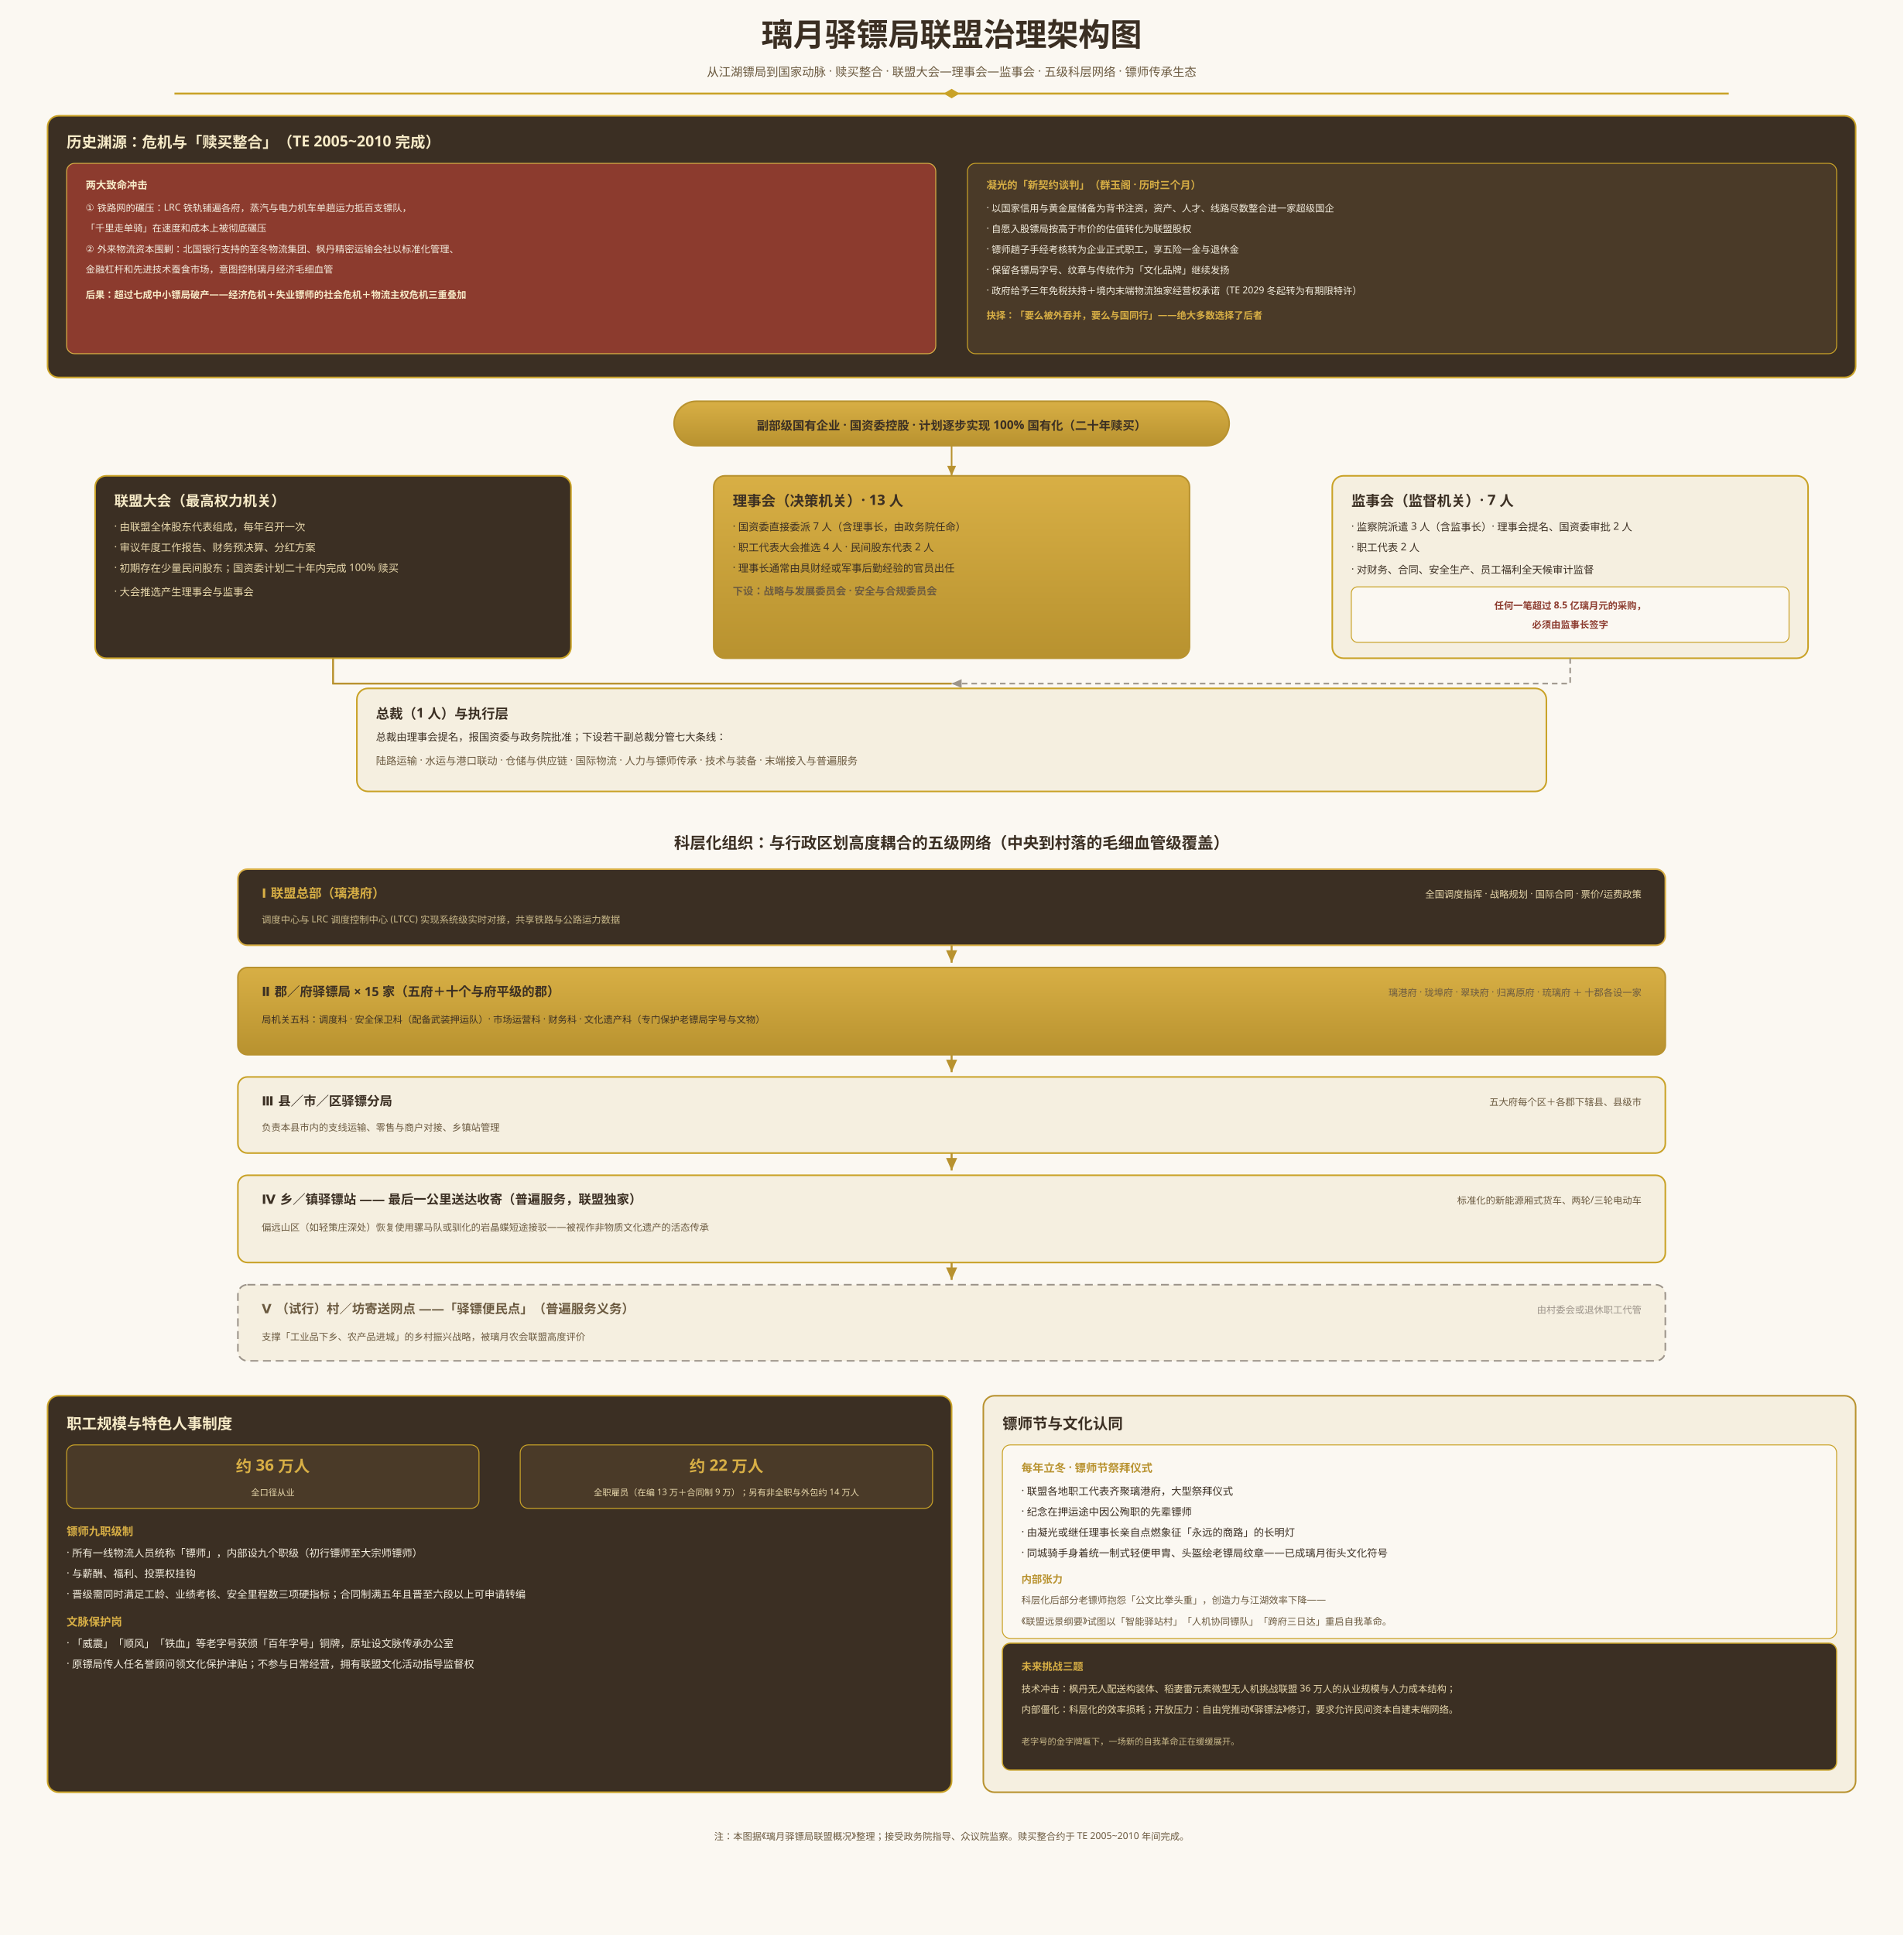
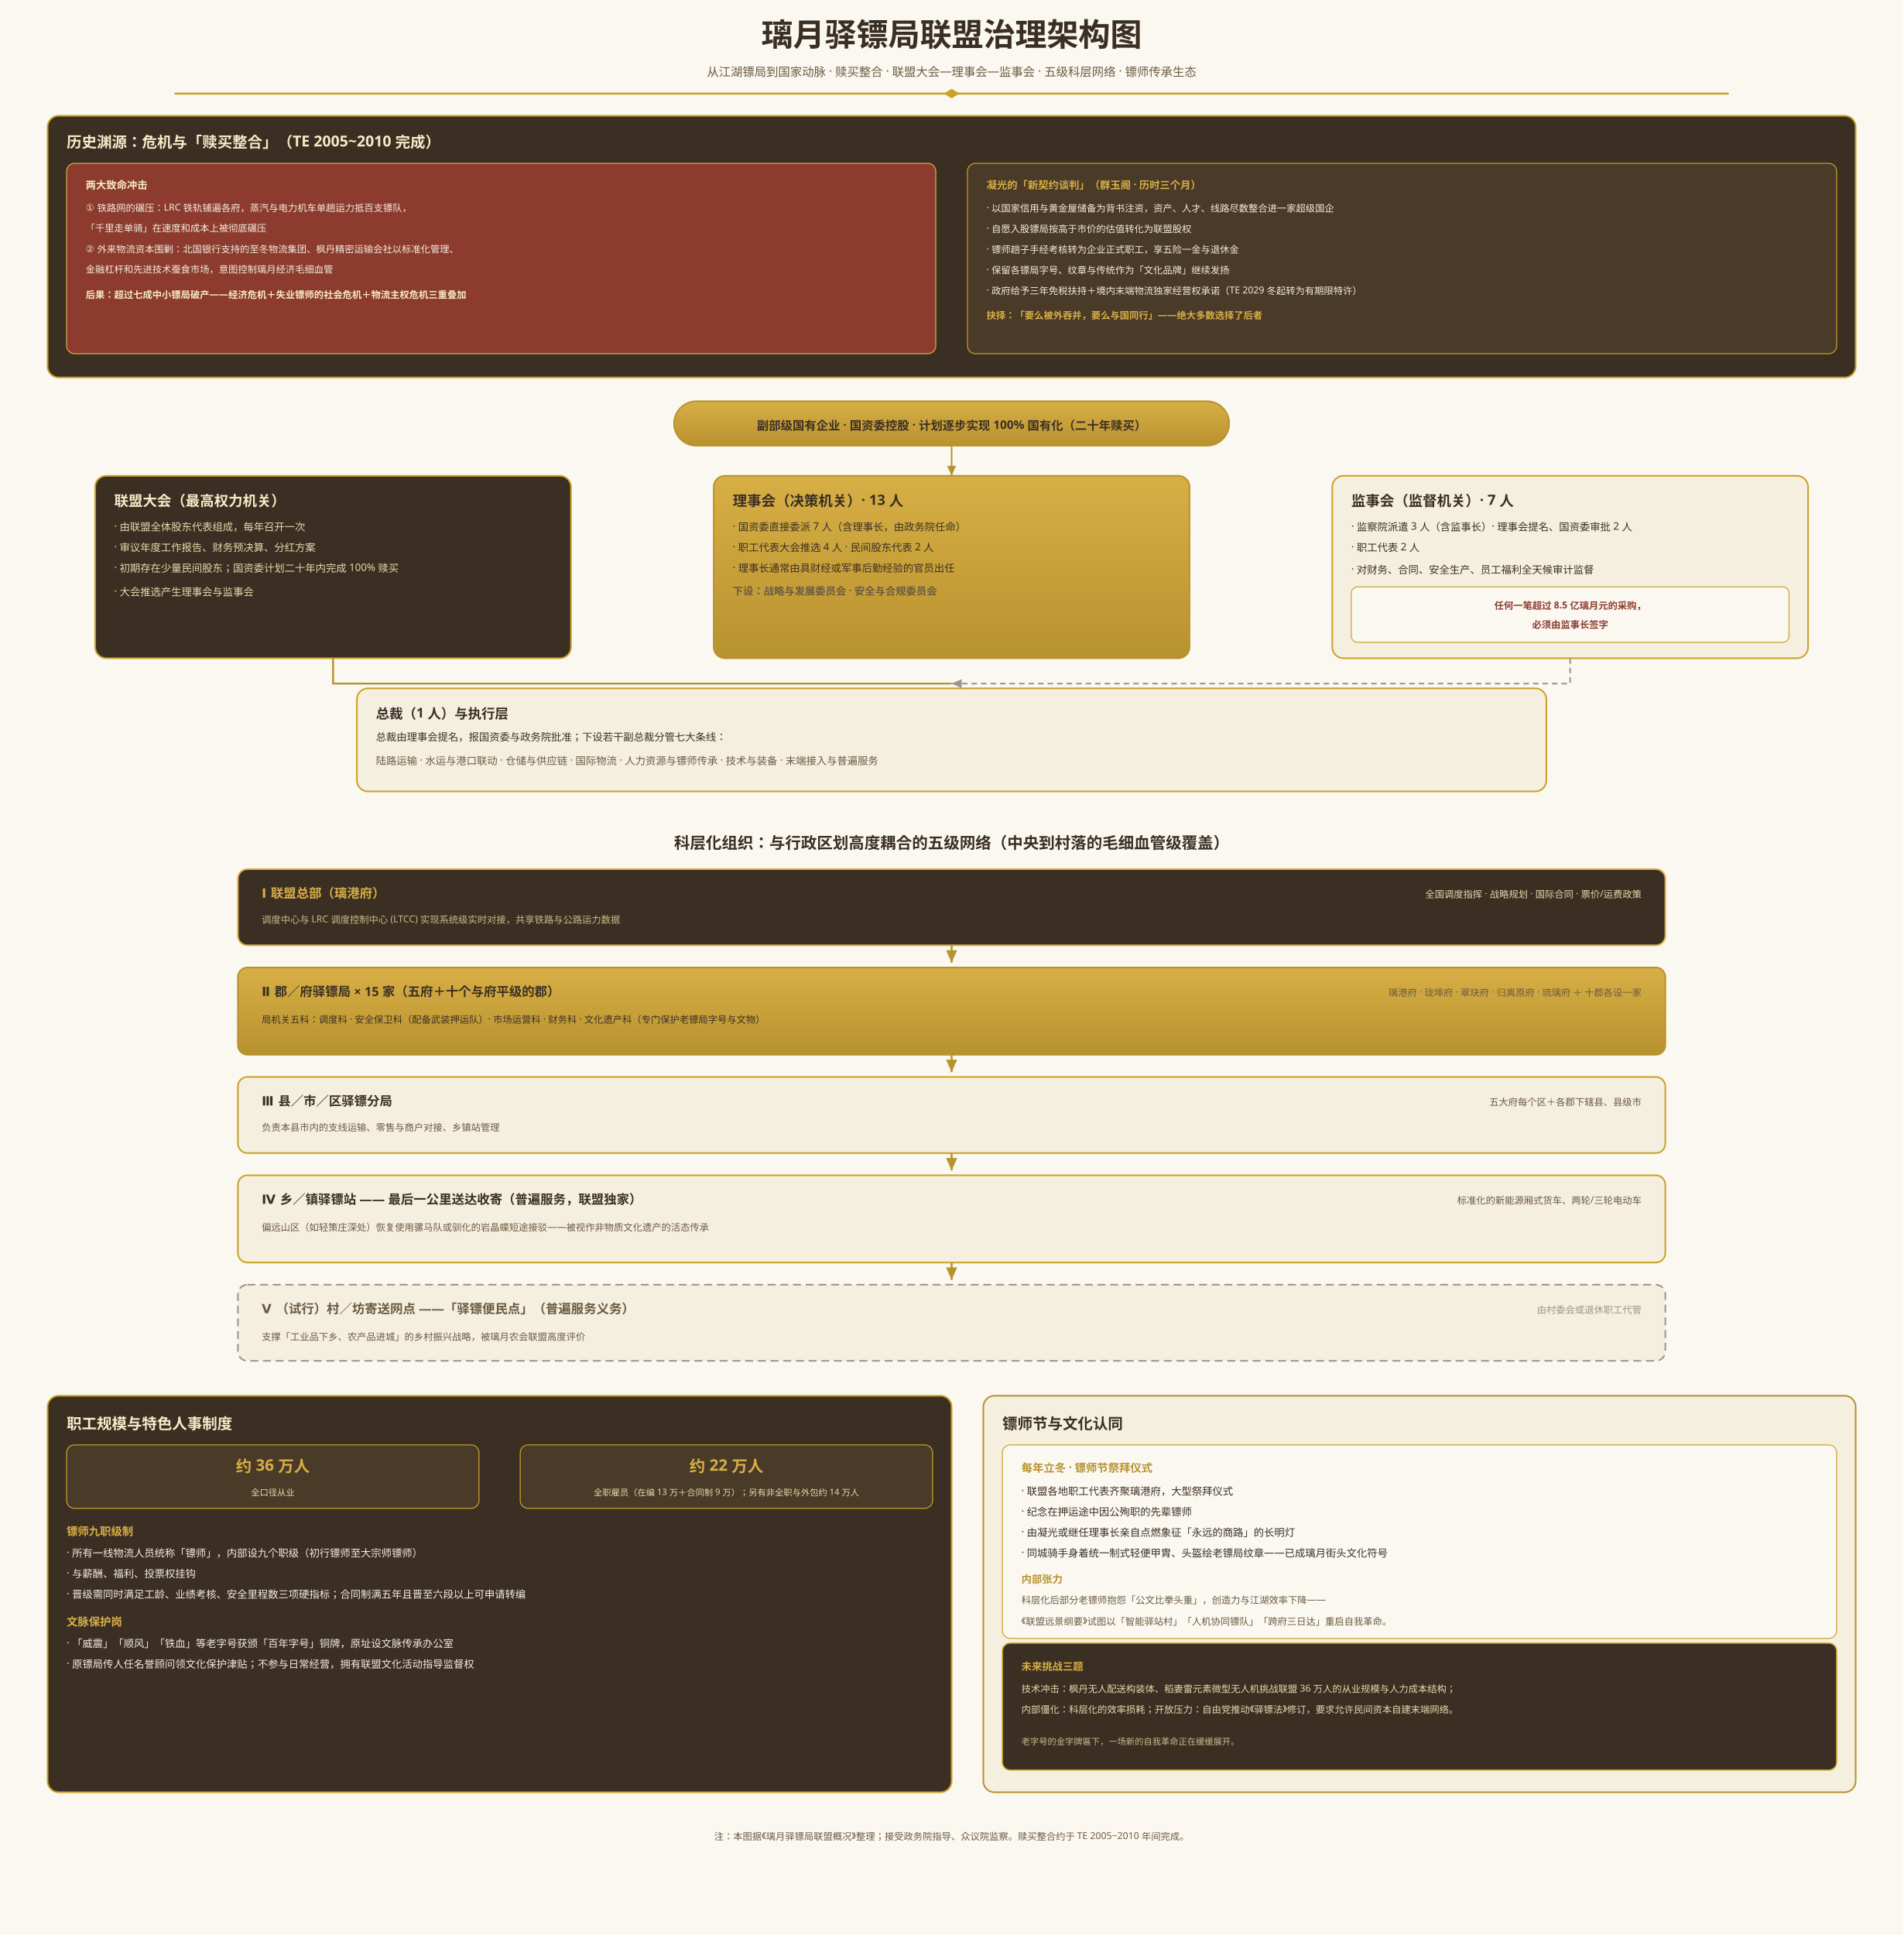
<svg xmlns="http://www.w3.org/2000/svg" viewBox="0 0 2400 2440" font-family="'Microsoft YaHei','PingFang SC','Noto Sans SC',sans-serif">
  <defs>
    <linearGradient id="goldTop" x1="0" y1="0" x2="0" y2="1">
      <stop offset="0" stop-color="#D8AF45" />
      <stop offset="1" stop-color="#B8922F" />
    </linearGradient>
    <marker id="arrow" viewBox="0 0 10 10" refX="9" refY="5" markerWidth="7" markerHeight="7" orient="auto-start-reverse">
      <path d="M 0 1 L 9 5 L 0 9 Z" fill="#B8922F" />
    </marker>
    <marker id="arrowGray" viewBox="0 0 10 10" refX="9" refY="5" markerWidth="7" markerHeight="7" orient="auto-start-reverse">
      <path d="M 0 1 L 9 5 L 0 9 Z" fill="#9C948A" />
    </marker>
  </defs>
  <rect width="2400" height="2440" fill="#FBF8F2" />
  <text x="1200" y="58" text-anchor="middle" font-size="40" font-weight="700" fill="#3B2F23">璃月驿镖局联盟治理架构图</text>
  <text x="1200" y="96" text-anchor="middle" font-size="15" fill="#6B5A40">从江湖镖局到国家动脉 · 赎买整合 · 联盟大会—理事会—监事会 · 五级科层网络 · 镖师传承生态</text>
  <line x1="220" y1="118" x2="2180" y2="118" stroke="#C9A227" stroke-width="2.5" />
  <polygon points="1200,112 1210,118 1200,124 1190,118" fill="#C9A227" />
  <g>
    <rect x="60" y="146" width="2280" height="330" rx="14" fill="#3B2F23" stroke="#C9A227" stroke-width="2" />
    <text x="84" y="186" font-size="19" font-weight="700" fill="#F7EBC8">历史渊源：危机与「赎买整合」（TE 2005~2010 完成）</text>
    <rect x="84" y="206" width="1096" height="240" rx="10" fill="#8C3B2E" stroke="#D8AF45" stroke-width="1.2" />
    <text x="108" y="238" font-size="13" font-weight="700" fill="#F7EBC8">两大致命冲击</text>
    <text x="108" y="266" font-size="12" fill="#F3EDDE">① 铁路网的碾压：LRC 铁轨铺遍各府，蒸汽与电力机车单趟运力抵百支镖队，</text>
    <text x="108" y="292" font-size="12" fill="#F3EDDE">　「千里走单骑」在速度和成本上被彻底碾压</text>
    <text x="108" y="318" font-size="12" fill="#F3EDDE">② 外来物流资本围剿：北国银行支持的至冬物流集团、枫丹精密运输会社以标准化管理、</text>
    <text x="108" y="344" font-size="12" fill="#F3EDDE">　金融杠杆和先进技术蚕食市场，意图控制璃月经济毛细血管</text>
    <text x="108" y="376" font-size="12" font-weight="700" fill="#F7EBC8">后果：超过七成中小镖局破产——经济危机＋失业镖师的社会危机＋物流主权危机三重叠加</text>
    <rect x="1220" y="206" width="1096" height="240" rx="10" fill="#4A3A28" stroke="#C9A227" stroke-width="1.2" />
    <text x="1244" y="238" font-size="13" font-weight="700" fill="#D8AF45">凝光的「新契约谈判」（群玉阁 · 历时三个月）</text>
    <text x="1244" y="266" font-size="12" fill="#F3EDDE">· 以国家信用与黄金屋储备为背书注资，资产、人才、线路尽数整合进一家超级国企</text>
    <text x="1244" y="292" font-size="12" fill="#F3EDDE">· 自愿入股镖局按高于市价的估值转化为联盟股权</text>
    <text x="1244" y="318" font-size="12" fill="#F3EDDE">· 镖师趟子手经考核转为企业正式职工，享五险一金与退休金</text>
    <text x="1244" y="344" font-size="12" fill="#F3EDDE">· 保留各镖局字号、纹章与传统作为「文化品牌」继续发扬</text>
    <text x="1244" y="370" font-size="12" fill="#F3EDDE">· 政府给予三年免税扶持＋境内末端物流独家经营权承诺（TE 2029 冬起转为有期限特许）</text>
    <text x="1244" y="402" font-size="12" font-weight="700" fill="#D8AF45">抉择：「要么被外吞并，要么与国同行」——绝大多数选择了后者</text>
  </g>
  <g>
    <rect x="850" y="506" width="700" height="56" rx="28" fill="url(#goldTop)" stroke="#B8922F" stroke-width="2" />
    <text x="1200" y="542" text-anchor="middle" font-size="15" font-weight="700" fill="#3B2F23">副部级国有企业 · 国资委控股 · 计划逐步实现 100% 国有化（二十年赎买）</text>
    <rect x="120" y="600" width="600" height="230" rx="14" fill="#3B2F23" stroke="#C9A227" stroke-width="2" />
    <text x="144" y="638" font-size="18" font-weight="700" fill="#F7EBC8">联盟大会（最高权力机关）</text>
    <text x="144" y="668" font-size="13" fill="#E8D8AC">· 由联盟全体股东代表组成，每年召开一次</text>
    <text x="144" y="694" font-size="13" fill="#E8D8AC">· 审议年度工作报告、财务预决算、分红方案</text>
    <text x="144" y="720" font-size="13" fill="#E8D8AC">· 初期存在少量民间股东；国资委计划二十年内完成 100% 赎买</text>
    <text x="144" y="750" font-size="13" fill="#E8D8AC">· 大会推选产生理事会与监事会</text>
    <rect x="900" y="600" width="600" height="230" rx="14" fill="url(#goldTop)" stroke="#B8922F" stroke-width="2" />
    <text x="924" y="638" font-size="18" font-weight="700" fill="#3B2F23">理事会（决策机关）· 13 人</text>
    <text x="924" y="668" font-size="13" fill="#3B2F23">· 国资委直接委派 7 人（含理事长，由政务院任命）</text>
    <text x="924" y="694" font-size="13" fill="#3B2F23">· 职工代表大会推选 4 人 · 民间股东代表 2 人</text>
    <text x="924" y="720" font-size="13" fill="#3B2F23">· 理事长通常由具财经或军事后勤经验的官员出任</text>
    <text x="924" y="750" font-size="13" font-weight="700" fill="#6B5A40">下设：战略与发展委员会 · 安全与合规委员会</text>
    <rect x="1680" y="600" width="600" height="230" rx="14" fill="#F5EFE0" stroke="#C9A227" stroke-width="2" />
    <text x="1704" y="638" font-size="18" font-weight="700" fill="#3B2F23">监事会（监督机关）· 7 人</text>
    <text x="1704" y="668" font-size="13" fill="#3B2F23">· 监察院派遣 3 人（含监事长）· 理事会提名、国资委审批 2 人</text>
    <text x="1704" y="694" font-size="13" fill="#3B2F23">· 职工代表 2 人</text>
    <text x="1704" y="722" font-size="13" fill="#3B2F23">· 对财务、合同、安全生产、员工福利全天候审计监督</text>
    <rect x="1704" y="740" width="552" height="70" rx="8" fill="#FBF8F2" stroke="#C9A227" stroke-width="1.2" />
    <text x="1980" y="768" text-anchor="middle" font-size="12" font-weight="700" fill="#8C3B2E">任何一笔超过 8.5 亿璃月元的采购，</text>
    <text x="1980" y="792" text-anchor="middle" font-size="12" font-weight="700" fill="#8C3B2E">必须由监事长签字</text>
    <path d="M 420 830 V 862 H 1200 M 1200 562 V 600" fill="none" stroke="#B8922F" stroke-width="2" marker-end="url(#arrow)" />
    <path d="M 420 830 V 862 H 1200" fill="none" stroke="#B8922F" stroke-width="2" />
    <path d="M 1980 830 V 862 H 1200" fill="none" stroke="#9C948A" stroke-width="2" stroke-dasharray="7 5" marker-end="url(#arrowGray)" />
    <rect x="450" y="868" width="1500" height="130" rx="14" fill="#F5EFE0" stroke="#C9A227" stroke-width="2" />
    <text x="474" y="906" font-size="17" font-weight="700" fill="#3B2F23">总裁（1 人）与执行层</text>
    <text x="474" y="934" font-size="13" fill="#3B2F23">总裁由理事会提名，报国资委与政务院批准；下设若干副总裁分管七大条线：</text>
-     <text x="474" y="964" font-size="13" fill="#6B5A40">陆路运输 · 水运与港口联动 · 仓储与供应链 · 国际物流 · 人力与镖师传承 · 技术与装备 · 末端接入与普遍服务</text>
+     <text x="474" y="964" font-size="13" fill="#6B5A40">陆路运输 · 水运与港口联动 · 仓储与供应链 · 国际物流 · 人力资源与镖师传承 · 技术与装备 · 末端接入与普遍服务</text>
  </g>
  <text x="1200" y="1070" text-anchor="middle" font-size="20" font-weight="700" fill="#3B2F23">科层化组织：与行政区划高度耦合的五级网络（中央到村落的毛细血管级覆盖）</text>
  <g>
    <rect x="300" y="1096" width="1800" height="96" rx="12" fill="#3B2F23" stroke="#D8AF45" stroke-width="2" />
    <text x="330" y="1132" font-size="16" font-weight="700" fill="#D8AF45">Ⅰ 联盟总部（璃港府）</text>
    <text x="2070" y="1132" text-anchor="end" font-size="12" fill="#E8D8AC">全国调度指挥 · 战略规划 · 国际合同 · 票价/运费政策</text>
    <text x="330" y="1164" font-size="12" fill="#C9B98A">调度中心与 LRC 调度控制中心 (LTCC) 实现系统级实时对接，共享铁路与公路运力数据</text>
    <path d="M 1200 1192 V 1214" stroke="#B8922F" stroke-width="2.5" marker-end="url(#arrow)" />
    <rect x="300" y="1220" width="1800" height="110" rx="12" fill="url(#goldTop)" stroke="#B8922F" stroke-width="2" />
    <text x="330" y="1256" font-size="16" font-weight="700" fill="#3B2F23">Ⅱ 郡／府驿镖局 × 15 家（五府＋十个与府平级的郡）</text>
    <text x="2070" y="1256" text-anchor="end" font-size="12" fill="#6B5A40">璃港府 · 珑埠府 · 翠玦府 · 归离原府 · 琉璃府 ＋ 十郡各设一家</text>
    <text x="330" y="1290" font-size="12" fill="#3B2F23">局机关五科：调度科 · 安全保卫科（配备武装押运队）· 市场运营科 · 财务科 · 文化遗产科（专门保护老镖局字号与文物）</text>
    <path d="M 1200 1330 V 1352" stroke="#B8922F" stroke-width="2.5" marker-end="url(#arrow)" />
    <rect x="300" y="1358" width="1800" height="96" rx="12" fill="#F5EFE0" stroke="#C9A227" stroke-width="2" />
    <text x="330" y="1394" font-size="16" font-weight="700" fill="#3B2F23">Ⅲ 县／市／区驿镖分局</text>
    <text x="2070" y="1394" text-anchor="end" font-size="12" fill="#6B5A40">五大府每个区＋各郡下辖县、县级市</text>
    <text x="330" y="1426" font-size="12" fill="#6B5A40">负责本县市内的支线运输、零售与商户对接、乡镇站管理</text>
    <path d="M 1200 1454 V 1476" stroke="#B8922F" stroke-width="2.5" marker-end="url(#arrow)" />
    <rect x="300" y="1482" width="1800" height="110" rx="12" fill="#F5EFE0" stroke="#C9A227" stroke-width="2" />
    <text x="330" y="1518" font-size="16" font-weight="700" fill="#3B2F23">Ⅳ 乡／镇驿镖站 —— 最后一公里送达收寄（普遍服务，联盟独家）</text>
    <text x="2070" y="1518" text-anchor="end" font-size="12" fill="#6B5A40">标准化的新能源厢式货车、两轮/三轮电动车</text>
    <text x="330" y="1552" font-size="12" fill="#6B5A40">偏远山区（如轻策庄深处）恢复使用骡马队或驯化的岩晶蝶短途接驳——被视作非物质文化遗产的活态传承</text>
    <path d="M 1200 1592 V 1614" stroke="#B8922F" stroke-width="2.5" marker-end="url(#arrow)" />
    <rect x="300" y="1620" width="1800" height="96" rx="12" fill="#F5EFE0" stroke="#9C948A" stroke-width="2" stroke-dasharray="10 6" />
    <text x="330" y="1656" font-size="16" font-weight="700" fill="#6B5A40">Ⅴ （试行）村／坊寄送网点 ——「驿镖便民点」（普遍服务义务）</text>
    <text x="2070" y="1656" text-anchor="end" font-size="12" fill="#9C948A">由村委会或退休职工代管</text>
    <text x="330" y="1690" font-size="12" fill="#6B5A40">支撑「工业品下乡、农产品进城」的乡村振兴战略，被璃月农会联盟高度评价</text>
  </g>
  <g>
    <rect x="60" y="1760" width="1140" height="500" rx="14" fill="#3B2F23" stroke="#C9A227" stroke-width="2" />
    <text x="84" y="1802" font-size="19" font-weight="700" fill="#F7EBC8">职工规模与特色人事制度</text>
    <rect x="84" y="1822" width="520" height="80" rx="10" fill="#4A3A28" stroke="#C9A227" stroke-width="1.2" />
    <text x="344" y="1856" text-anchor="middle" font-size="20" font-weight="700" fill="#D8AF45">约 36 万人</text>
    <text x="344" y="1886" text-anchor="middle" font-size="11" fill="#E8D8AC">全口径从业</text>
    <rect x="656" y="1822" width="520" height="80" rx="10" fill="#4A3A28" stroke="#C9A227" stroke-width="1.2" />
    <text x="916" y="1856" text-anchor="middle" font-size="20" font-weight="700" fill="#D8AF45">约 22 万人</text>
    <text x="916" y="1886" text-anchor="middle" font-size="11" fill="#E8D8AC">全职雇员（在编 13 万＋合同制 9 万）；另有非全职与外包约 14 万人</text>
    <text x="84" y="1936" font-size="14" font-weight="700" fill="#D8AF45">镖师九职级制</text>
    <text x="84" y="1962" font-size="13" fill="#F3EDDE">· 所有一线物流人员统称「镖师」，内部设九个职级（初行镖师至大宗师镖师）</text>
    <text x="84" y="1988" font-size="13" fill="#F3EDDE">· 与薪酬、福利、投票权挂钩</text>
    <text x="84" y="2014" font-size="13" fill="#F3EDDE">· 晋级需同时满足工龄、业绩考核、安全里程数三项硬指标；合同制满五年且晋至六段以上可申请转编</text>
    <text x="84" y="2050" font-size="14" font-weight="700" fill="#D8AF45">文脉保护岗</text>
    <text x="84" y="2076" font-size="13" fill="#F3EDDE">· 「威震」「顺风」「铁血」等老字号获颁「百年字号」铜牌，原址设文脉传承办公室</text>
    <text x="84" y="2102" font-size="13" fill="#F3EDDE">· 原镖局传人任名誉顾问领文化保护津贴；不参与日常经营，拥有联盟文化活动指导监督权</text>
  </g>
  <g>
    <rect x="1240" y="1760" width="1100" height="500" rx="14" fill="#F5EFE0" stroke="#B8922F" stroke-width="2" />
    <text x="1264" y="1802" font-size="19" font-weight="700" fill="#3B2F23">镖师节与文化认同</text>
    <rect x="1264" y="1822" width="1052" height="244" rx="10" fill="#FBF8F2" stroke="#C9A227" stroke-width="1.2" />
    <text x="1288" y="1856" font-size="14" font-weight="700" fill="#B8922F">每年立冬 · 镖师节祭拜仪式</text>
    <text x="1288" y="1884" font-size="13" fill="#3B2F23">· 联盟各地职工代表齐聚璃港府，大型祭拜仪式</text>
    <text x="1288" y="1910" font-size="13" fill="#3B2F23">· 纪念在押运途中因公殉职的先辈镖师</text>
    <text x="1288" y="1936" font-size="13" fill="#3B2F23">· 由凝光或继任理事长亲自点燃象征「永远的商路」的长明灯</text>
    <text x="1288" y="1962" font-size="13" fill="#3B2F23">· 同城骑手身着统一制式轻便甲胄、头盔绘老镖局纹章——已成璃月街头文化符号</text>
    <text x="1288" y="1996" font-size="13" font-weight="700" fill="#B8922F">内部张力</text>
    <text x="1288" y="2022" font-size="12" fill="#6B5A40">科层化后部分老镖师抱怨「公文比拳头重」，创造力与江湖效率下降——</text>
    <text x="1288" y="2048" font-size="12" fill="#6B5A40">《联盟远景纲要》试图以「智能驿站村」「人机协同镖队」「跨府三日达」重启自我革命。</text>
    <rect x="1264" y="2072" width="1052" height="160" rx="10" fill="#3B2F23" stroke="#C9A227" stroke-width="1.5" />
    <text x="1288" y="2106" font-size="13" font-weight="700" fill="#D8AF45">未来挑战三题</text>
    <text x="1288" y="2134" font-size="12" fill="#E8D8AC">技术冲击：枫丹无人配送构装体、稻妻雷元素微型无人机挑战联盟 36 万人的从业规模与人力成本结构；</text>
    <text x="1288" y="2160" font-size="12" fill="#E8D8AC">内部僵化：科层化的效率损耗；开放压力：自由党推动《驿镖法》修订，要求允许民间资本自建末端网络。</text>
    <text x="1288" y="2200" font-size="11" fill="#C9B98A">老字号的金字牌匾下，一场新的自我革命正在缓缓展开。</text>
  </g>
  <text x="1200" y="2320" text-anchor="middle" font-size="12" fill="#6B5A40">注：本图据《璃月驿镖局联盟概况》整理；接受政务院指导、众议院监察。赎买整合约于 TE 2005~2010 年间完成。</text>
</svg>
